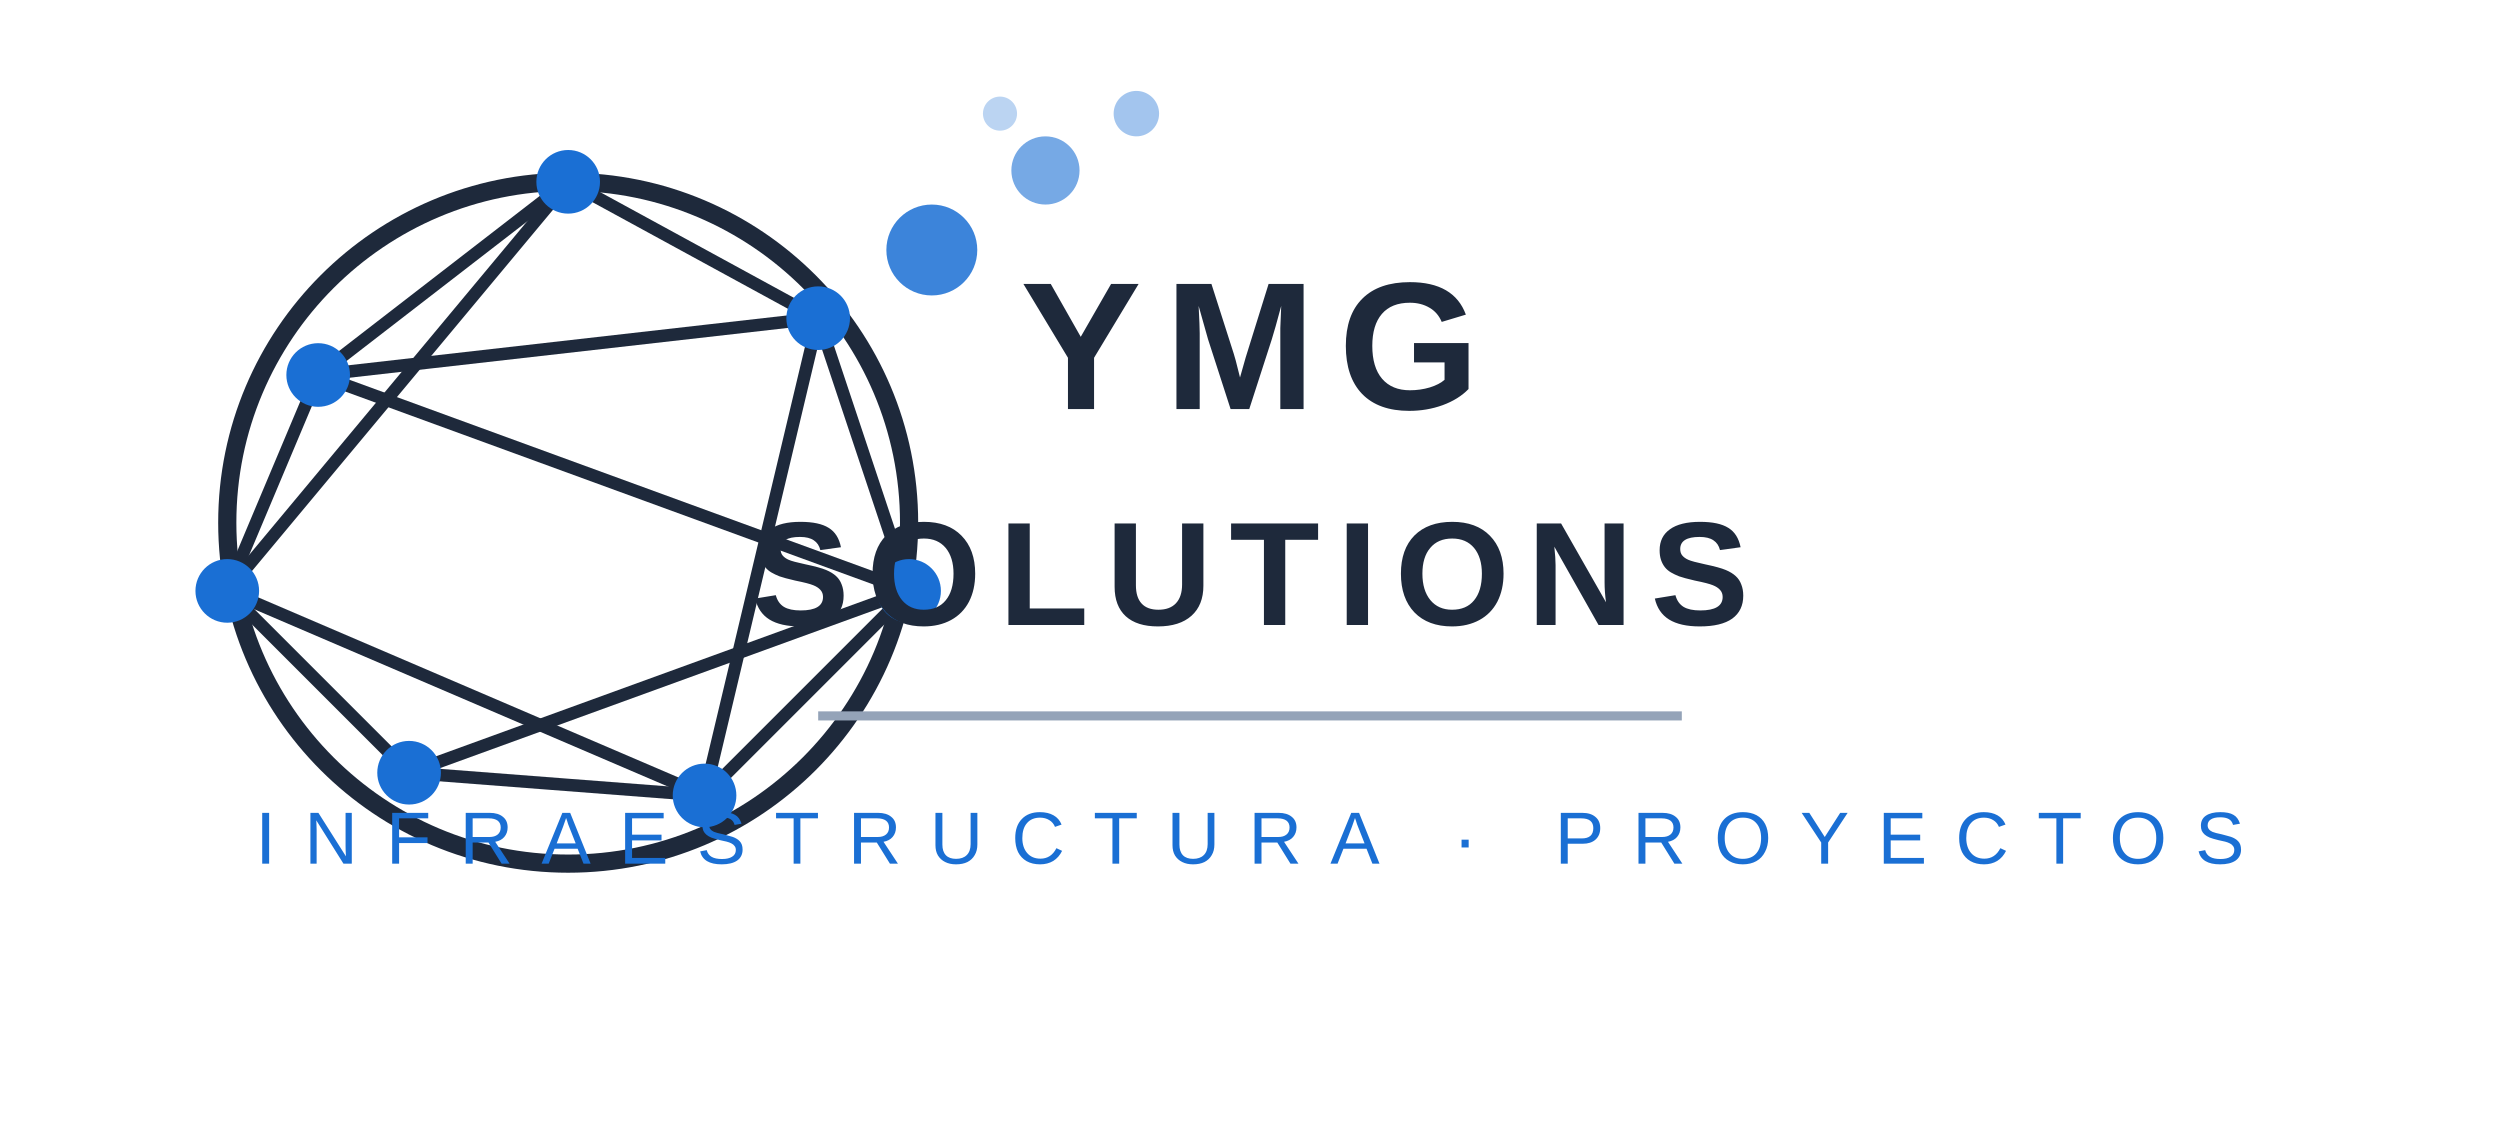
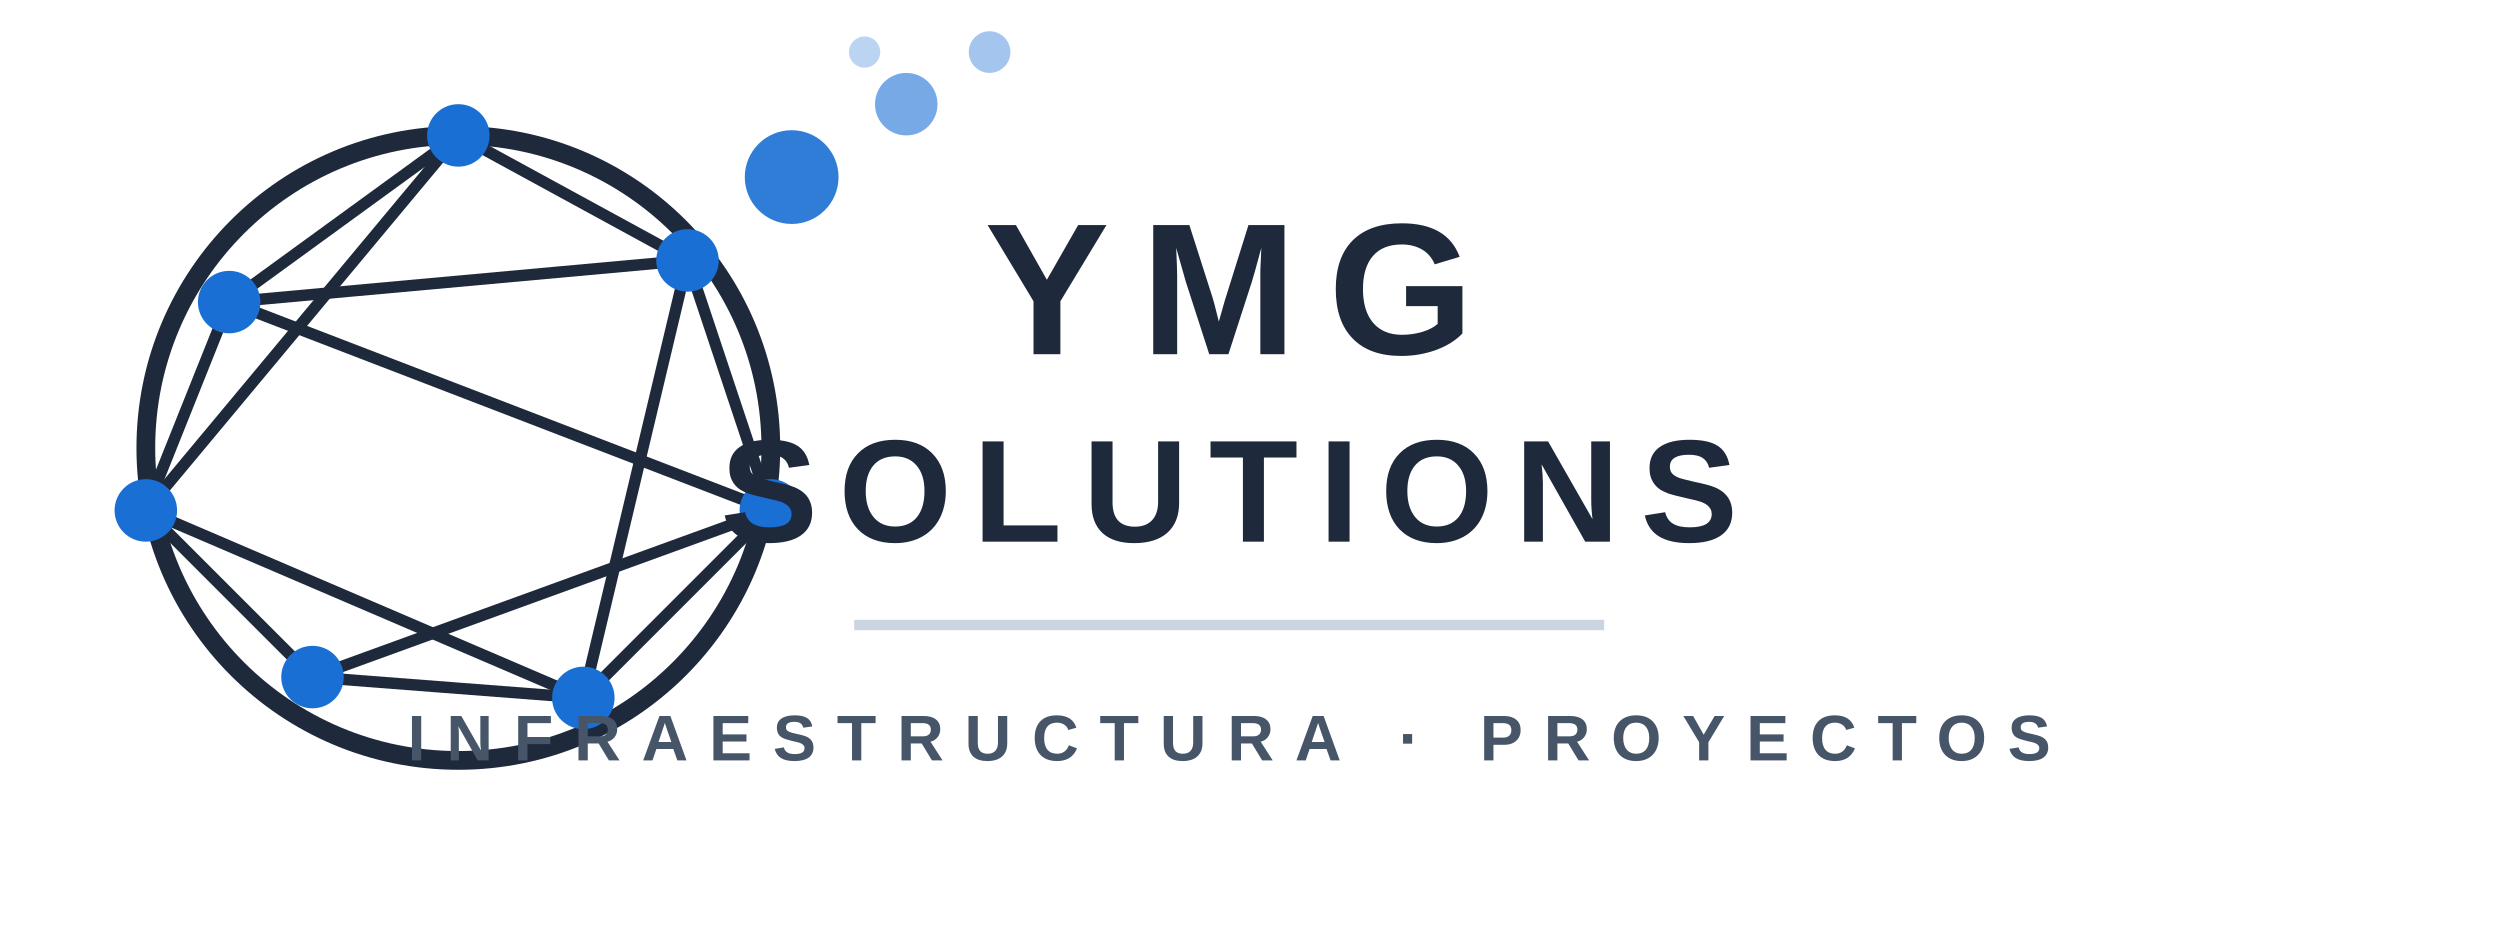
- <svg xmlns="http://www.w3.org/2000/svg" viewBox="0 0 220 100" fill="none">
-   <g transform="translate(10, 8)">
-     <circle cx="40" cy="38" r="30" stroke="#1e293b" stroke-width="1.6" fill="none" />
-     <line x1="40" y1="8" x2="18" y2="25" stroke="#1e293b" stroke-width="1.1" />
-     <line x1="40" y1="8" x2="62" y2="20" stroke="#1e293b" stroke-width="1.1" />
-     <line x1="62" y1="20" x2="70" y2="44" stroke="#1e293b" stroke-width="1.1" />
-     <line x1="70" y1="44" x2="52" y2="62" stroke="#1e293b" stroke-width="1.1" />
-     <line x1="52" y1="62" x2="26" y2="60" stroke="#1e293b" stroke-width="1.1" />
-     <line x1="26" y1="60" x2="10" y2="44" stroke="#1e293b" stroke-width="1.1" />
-     <line x1="10" y1="44" x2="18" y2="25" stroke="#1e293b" stroke-width="1.1" />
-     <line x1="18" y1="25" x2="62" y2="20" stroke="#1e293b" stroke-width="1.1" />
-     <line x1="62" y1="20" x2="52" y2="62" stroke="#1e293b" stroke-width="1.1" />
-     <line x1="52" y1="62" x2="10" y2="44" stroke="#1e293b" stroke-width="1.1" />
-     <line x1="10" y1="44" x2="40" y2="8" stroke="#1e293b" stroke-width="1.1" />
-     <line x1="18" y1="25" x2="70" y2="44" stroke="#1e293b" stroke-width="1.1" />
-     <line x1="26" y1="60" x2="70" y2="44" stroke="#1e293b" stroke-width="1.1" />
-     <circle cx="40" cy="8" r="2.8" fill="#1a6fd4" />
-     <circle cx="62" cy="20" r="2.8" fill="#1a6fd4" />
-     <circle cx="70" cy="44" r="2.8" fill="#1a6fd4" />
-     <circle cx="52" cy="62" r="2.8" fill="#1a6fd4" />
-     <circle cx="26" cy="60" r="2.8" fill="#1a6fd4" />
-     <circle cx="10" cy="44" r="2.8" fill="#1a6fd4" />
-     <circle cx="18" cy="25" r="2.8" fill="#1a6fd4" />
-     <circle cx="72" cy="14" r="4" fill="#1a6fd4" opacity=".85" />
-     <circle cx="82" cy="7" r="3" fill="#1a6fd4" opacity=".6" />
-     <circle cx="90" cy="2" r="2" fill="#1a6fd4" opacity=".4" />
-     <circle cx="78" cy="2" r="1.5" fill="#1a6fd4" opacity=".3" />
+ <svg xmlns="http://www.w3.org/2000/svg" viewBox="0 0 240 90" fill="none">
+   <g transform="translate(6, 5)">
+     <circle cx="38" cy="38" r="30" stroke="#1e293b" stroke-width="1.8" fill="none" />
+     <line x1="38" y1="8" x2="16" y2="24" stroke="#1e293b" stroke-width="1.1" />
+     <line x1="38" y1="8" x2="60" y2="20" stroke="#1e293b" stroke-width="1.1" />
+     <line x1="60" y1="20" x2="68" y2="44" stroke="#1e293b" stroke-width="1.1" />
+     <line x1="68" y1="44" x2="50" y2="62" stroke="#1e293b" stroke-width="1.1" />
+     <line x1="50" y1="62" x2="24" y2="60" stroke="#1e293b" stroke-width="1.1" />
+     <line x1="24" y1="60" x2="8" y2="44" stroke="#1e293b" stroke-width="1.1" />
+     <line x1="8" y1="44" x2="16" y2="24" stroke="#1e293b" stroke-width="1.1" />
+     <line x1="16" y1="24" x2="60" y2="20" stroke="#1e293b" stroke-width="1.1" />
+     <line x1="60" y1="20" x2="50" y2="62" stroke="#1e293b" stroke-width="1.1" />
+     <line x1="50" y1="62" x2="8" y2="44" stroke="#1e293b" stroke-width="1.1" />
+     <line x1="8" y1="44" x2="38" y2="8" stroke="#1e293b" stroke-width="1.1" />
+     <line x1="16" y1="24" x2="68" y2="44" stroke="#1e293b" stroke-width="1.1" />
+     <line x1="24" y1="60" x2="68" y2="44" stroke="#1e293b" stroke-width="1.1" />
+     <circle cx="38" cy="8" r="3" fill="#1a6fd4" />
+     <circle cx="60" cy="20" r="3" fill="#1a6fd4" />
+     <circle cx="68" cy="44" r="3" fill="#1a6fd4" />
+     <circle cx="50" cy="62" r="3" fill="#1a6fd4" />
+     <circle cx="24" cy="60" r="3" fill="#1a6fd4" />
+     <circle cx="8" cy="44" r="3" fill="#1a6fd4" />
+     <circle cx="16" cy="24" r="3" fill="#1a6fd4" />
+     <circle cx="70" cy="12" r="4.5" fill="#1a6fd4" opacity=".9" />
+     <circle cx="81" cy="5" r="3" fill="#1a6fd4" opacity=".6" />
+     <circle cx="89" cy="0" r="2" fill="#1a6fd4" opacity=".4" />
+     <circle cx="77" cy="0" r="1.5" fill="#1a6fd4" opacity=".3" />
  </g>
-   <text x="110" y="36" font-family="'Segoe UI', Arial, sans-serif" font-size="16" font-weight="800" fill="#1e293b" letter-spacing="2" text-anchor="middle">YMG</text>
-   <text x="110" y="55" font-family="'Segoe UI', Arial, sans-serif" font-size="13" font-weight="700" fill="#1e293b" letter-spacing="1.5" text-anchor="middle">SOLUTIONS</text>
-   <line x1="72" y1="63" x2="148" y2="63" stroke="#94a3b8" stroke-width="0.8" />
-   <text x="110" y="76" font-family="'Segoe UI', Arial, sans-serif" font-size="6.5" font-weight="500" fill="#1a6fd4" letter-spacing="2.5" text-anchor="middle">INFRAESTRUCTURA · PROYECTOS</text>
+   <text x="118" y="34" font-family="'Segoe UI', Arial, sans-serif" font-size="18" font-weight="900" fill="#1e293b" letter-spacing="3" text-anchor="middle">YMG</text>
+   <text x="118" y="52" font-family="'Segoe UI', Arial, sans-serif" font-size="14" font-weight="700" fill="#1e293b" letter-spacing="2" text-anchor="middle">SOLUTIONS</text>
+   <line x1="82" y1="60" x2="154" y2="60" stroke="#cbd5e1" stroke-width="1" />
+   <text x="118" y="73" font-family="'Segoe UI', Arial, sans-serif" font-size="6.2" font-weight="600" fill="#475569" letter-spacing="2" text-anchor="middle">INFRAESTRUCTURA · PROYECTOS</text>
</svg>
